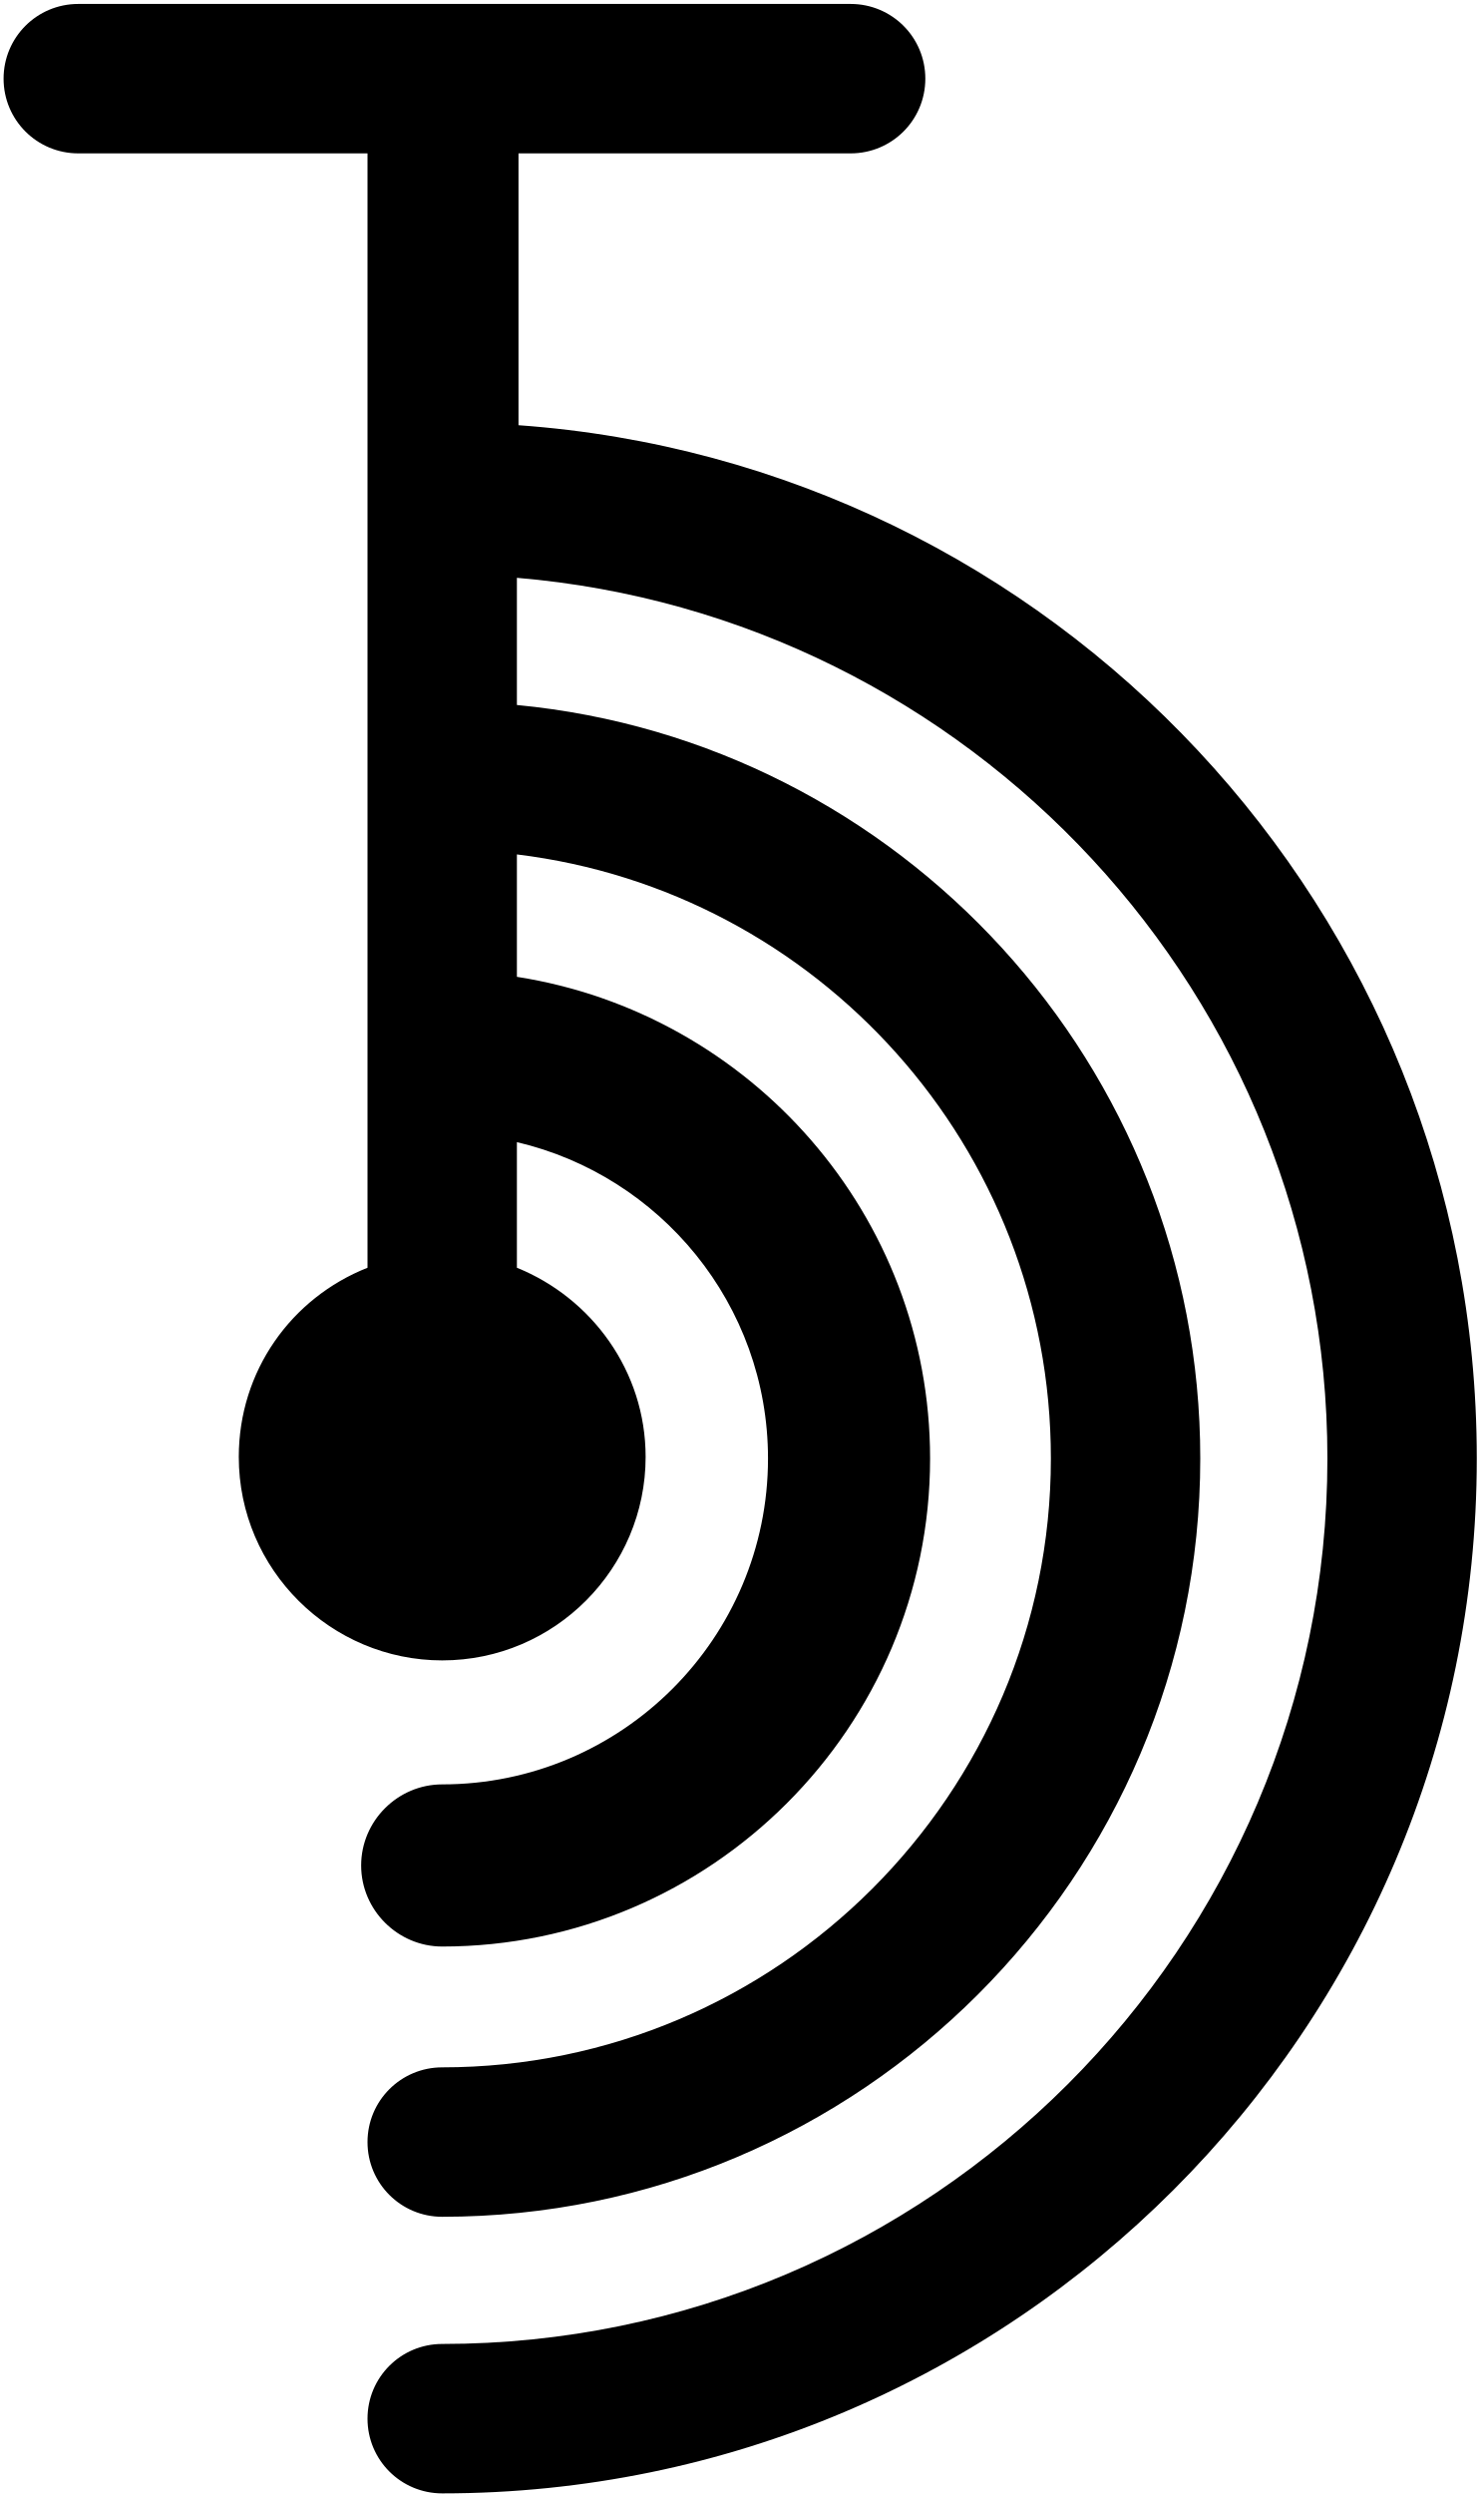
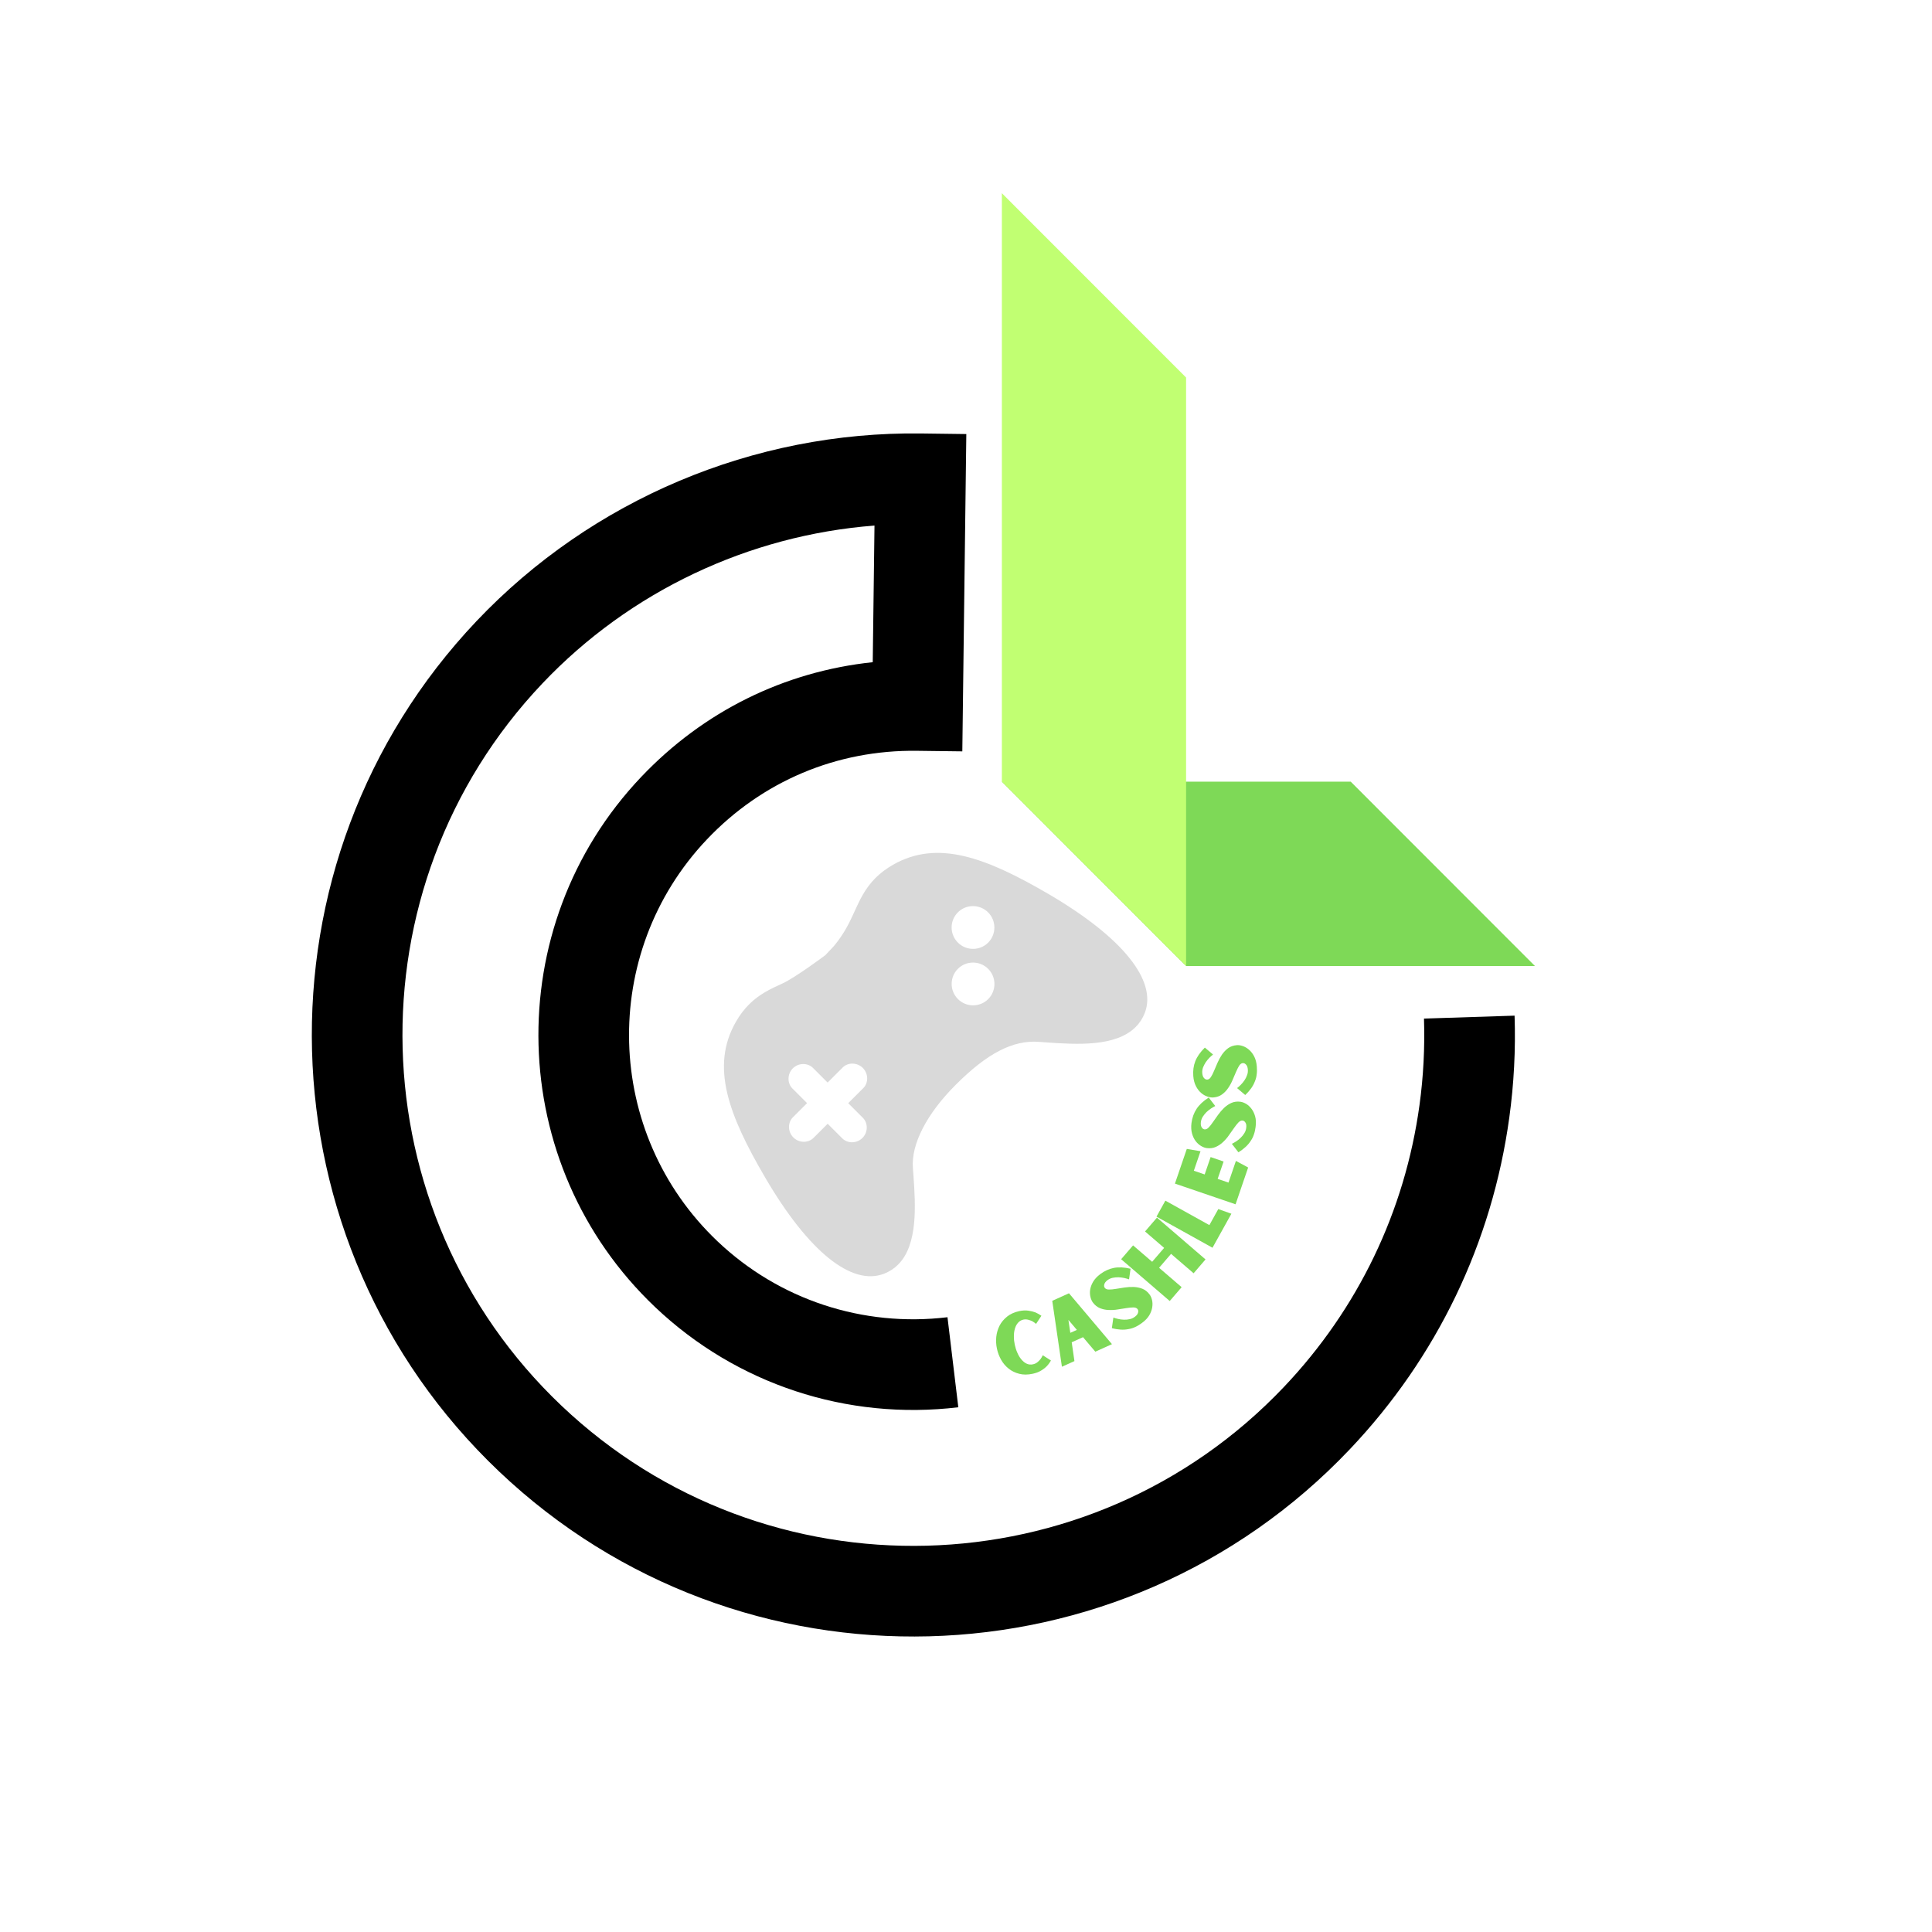
- <svg xmlns="http://www.w3.org/2000/svg" width="188" height="316" viewBox="0 0 188 316" fill="none">
-   <path d="M65.714 53.876V19.433H107.81C113.047 19.433 117.277 15.204 117.277 9.967C117.277 4.73 113.047 0.5 107.81 0.5H9.921C4.684 0.5 0.454 4.73 0.454 9.967C0.454 15.204 4.684 19.433 9.921 19.433H46.579V129.005V132.631V137.062V160.628C36.911 164.455 30.264 173.72 30.264 184.597C30.264 198.898 41.946 210.379 56.046 210.379C70.346 210.379 81.827 198.696 81.827 184.597C81.827 173.72 74.979 164.455 65.512 160.628V144.716C83.64 148.946 97.337 165.261 97.337 184.798C97.337 207.559 78.806 226.089 56.046 226.089C50.406 226.089 45.773 230.722 45.773 236.362C45.773 242.001 50.406 246.634 56.046 246.634C90.085 246.634 117.881 218.838 117.881 184.798C117.881 153.981 95.121 128.401 65.512 123.768V108.259C103.581 112.892 133.189 145.32 133.189 184.798C133.189 227.298 98.545 261.942 56.046 261.942C50.809 261.942 46.579 266.172 46.579 271.408C46.579 276.645 50.809 280.875 56.046 280.875C109.019 280.875 152.123 237.772 152.123 184.798C152.123 135.048 114.054 93.958 65.512 89.326V73.212C122.917 78.046 168.236 126.185 168.236 184.798C168.236 246.634 117.881 296.989 56.046 296.989C50.809 296.989 46.579 301.218 46.579 306.455C46.579 311.692 50.809 315.922 56.046 315.922C128.355 315.922 187.169 257.108 187.169 184.798C187.169 115.309 133.391 58.71 65.714 53.876Z" fill="url(#paint0_linear_1_3)" />
+ <svg xmlns="http://www.w3.org/2000/svg" width="500" zoomAndPan="magnify" viewBox="0 0 375 375" height="500" preserveAspectRatio="xMidYMid meet" version="1.0">
  <defs>
-     <linearGradient id="paint0_linear_1_3" x1="0.454" y1="158.211" x2="187.169" y2="158.211" gradientUnits="userSpaceOnUse">
-       <stop offset="0.292" stopColor="#4A9CD5" />
-       <stop offset="1" stopColor="#224192" />
-     </linearGradient>
+     <g />
+     <clipPath id="07f38b7fff">
+       <path d="M 60 84 L 295 84 L 295 318 L 60 318 Z M 60 84 " clip-rule="nonzero" />
+     </clipPath>
+     <clipPath id="c4a39a11b7">
+       <path d="M 12.008 205.098 L 155.516 53.844 L 325.27 214.902 L 181.762 366.156 Z M 12.008 205.098 " clip-rule="nonzero" />
+     </clipPath>
+     <clipPath id="0442435a2a">
+       <path d="M 12.008 205.098 L 155.516 53.844 L 325.27 214.902 L 181.762 366.156 Z M 12.008 205.098 " clip-rule="nonzero" />
+     </clipPath>
+     <clipPath id="f39042041d">
+       <path d="M 12.008 205.098 L 155.516 53.844 L 325.27 214.902 L 181.762 366.156 Z M 12.008 205.098 " clip-rule="nonzero" />
+     </clipPath>
+     <clipPath id="e1203b41ad">
+       <path d="M 194.441 151 L 297.941 151 L 297.941 187.5 L 194.441 187.5 Z M 194.441 151 " clip-rule="nonzero" />
+     </clipPath>
+     <clipPath id="1430e98b09">
+       <path d="M 194.441 37.5 L 231 37.5 L 231 187.5 L 194.441 187.5 Z M 194.441 37.5 " clip-rule="nonzero" />
+     </clipPath>
+     <clipPath id="94d27f604f">
+       <path d="M 140 165 L 223 165 L 223 248 L 140 248 Z M 140 165 " clip-rule="nonzero" />
+     </clipPath>
+     <clipPath id="3144638e9c">
+       <path d="M 127.168 213.188 L 188.156 152.199 L 227.934 191.973 L 166.945 252.961 Z M 127.168 213.188 " clip-rule="nonzero" />
+     </clipPath>
+     <clipPath id="e20bd70c7f">
+       <path d="M 127.168 213.188 L 188.156 152.199 L 227.934 191.973 L 166.945 252.961 Z M 127.168 213.188 " clip-rule="nonzero" />
+     </clipPath>
  </defs>
+   <g clip-path="url(#07f38b7fff)">
+     <g clip-path="url(#c4a39a11b7)">
+       <g clip-path="url(#0442435a2a)">
+         <g clip-path="url(#f39042041d)">
+           <path fill="#000000" d="M 261.996 281.305 C 217.676 328.02 143.609 329.957 96.887 285.625 C 50.164 241.297 48.207 167.23 92.527 120.52 C 114.867 96.977 146.301 83.715 178.766 84.137 L 187.562 84.25 L 186.785 145.84 L 177.98 145.73 C 162.406 145.527 147.93 151.633 137.219 162.922 C 116.273 185 117.199 220 139.277 240.945 C 151.219 252.277 167.488 257.645 183.906 255.672 L 186.008 273.148 C 164.371 275.742 142.922 268.66 127.164 253.711 C 98.047 226.082 96.828 179.922 124.449 150.809 C 136.535 138.07 152.25 130.336 169.398 128.531 L 169.738 102.012 C 145.348 103.883 122.242 114.773 105.297 132.637 C 67.656 172.309 69.316 235.207 108.996 272.859 C 148.68 310.508 211.586 308.863 249.227 269.191 C 263.594 254.043 272.691 235.129 275.523 214.496 C 276.285 208.969 276.574 203.324 276.395 197.707 L 293.98 197.137 C 294.199 203.738 293.855 210.387 292.957 216.895 C 289.625 241.195 278.918 263.469 261.996 281.305 " fill-opacity="1" fill-rule="nonzero" />
+         </g>
+       </g>
+     </g>
+   </g>
+   <g clip-path="url(#e1203b41ad)">
+     <path fill="#7ed957" d="M 297.926 187.496 L 230.219 187.496 L 194.461 151.715 L 262.168 151.715 Z M 297.926 187.496 " fill-opacity="1" fill-rule="evenodd" />
+   </g>
+   <g clip-path="url(#1430e98b09)">
+     <path fill="#c1ff72" d="M 230.219 73.277 L 230.219 187.496 L 194.461 151.715 L 194.461 37.5 Z M 230.219 73.277 " fill-opacity="1" fill-rule="evenodd" />
+   </g>
+   <g clip-path="url(#94d27f604f)">
+     <g clip-path="url(#3144638e9c)">
+       <g clip-path="url(#e20bd70c7f)">
+         <path fill="#d9d9d9" d="M 203.641 173.602 C 191.324 166.395 181.957 162.918 173.332 167.852 C 172.016 168.609 170.902 169.445 169.934 170.414 C 167.887 172.461 166.859 174.727 165.859 176.918 C 164.945 178.938 163.906 181.18 161.844 183.652 L 160.195 185.398 C 160.203 185.406 154.324 189.781 151.871 190.895 C 149.688 191.887 147.43 192.914 145.391 194.949 C 144.418 195.922 143.578 197.035 142.828 198.355 C 137.887 206.988 141.363 216.352 148.578 228.66 C 156.93 242.926 165.328 249.688 171.617 247.219 C 172.645 246.816 173.551 246.227 174.32 245.461 C 178.215 241.566 177.691 233.883 177.309 228.27 L 177.195 226.73 C 176.828 222.098 179.863 216.195 185.52 210.543 C 191.668 204.395 196.66 201.828 201.707 202.227 L 203.246 202.34 C 208.855 202.723 216.531 203.242 220.43 199.344 C 221.199 198.574 221.789 197.668 222.188 196.648 C 224.656 190.359 217.895 181.961 203.641 173.602 Z M 167.566 211.203 L 164.641 214.125 L 167.48 216.965 C 168.52 218.004 168.484 219.797 167.402 220.875 C 166.32 221.961 164.527 221.996 163.488 220.957 L 160.648 218.121 L 157.902 220.867 C 156.867 221.902 155.074 221.863 153.988 220.777 C 152.902 219.691 152.863 217.898 153.902 216.863 L 156.648 214.117 L 153.809 211.277 C 152.77 210.238 152.805 208.445 153.887 207.363 C 154.969 206.281 156.762 206.246 157.801 207.285 L 160.641 210.125 L 163.562 207.199 C 164.598 206.164 166.391 206.203 167.477 207.289 C 168.562 208.375 168.602 210.168 167.566 211.203 Z M 191.809 193.922 C 190.191 195.543 187.555 195.539 185.934 193.918 C 184.312 192.297 184.312 189.66 185.93 188.043 C 187.547 186.426 190.18 186.43 191.801 188.051 C 193.422 189.672 193.426 192.305 191.809 193.922 Z M 191.801 182.965 C 190.18 184.582 187.547 184.578 185.926 182.957 C 184.305 181.336 184.305 178.703 185.922 177.086 C 187.535 175.469 190.172 175.473 191.793 177.09 C 193.414 178.711 193.414 181.348 191.801 182.965 Z M 191.801 182.965 " fill-opacity="1" fill-rule="nonzero" />
+       </g>
+     </g>
+   </g>
+   <g fill="#7ed957" fill-opacity="1">
+     <g transform="translate(194.2998, 267.9552)">
+       <g>
+         <path d="M 6.199 -3.145 C 5.77 -3.051 5.363 -3.086 4.977 -3.266 C 4.594 -3.441 4.258 -3.719 3.953 -4.086 C 3.652 -4.438 3.387 -4.867 3.172 -5.379 C 2.949 -5.867 2.785 -6.387 2.668 -6.938 C 2.555 -7.465 2.492 -8.008 2.496 -8.547 C 2.488 -9.082 2.555 -9.582 2.684 -10.043 C 2.812 -10.488 3.008 -10.879 3.285 -11.195 C 3.566 -11.516 3.918 -11.73 4.352 -11.824 C 4.664 -11.891 4.98 -11.871 5.277 -11.793 C 5.57 -11.719 5.832 -11.617 6.066 -11.512 C 6.324 -11.359 6.566 -11.184 6.801 -10.992 L 7.836 -12.566 C 7.484 -12.82 7.094 -13.031 6.672 -13.219 C 6.293 -13.363 5.855 -13.48 5.316 -13.555 C 4.781 -13.633 4.195 -13.609 3.547 -13.473 C 2.602 -13.27 1.812 -12.91 1.188 -12.414 C 0.566 -11.918 0.066 -11.324 -0.277 -10.664 C -0.617 -9.984 -0.844 -9.258 -0.922 -8.477 C -1 -7.699 -0.957 -6.926 -0.793 -6.164 C -0.629 -5.398 -0.355 -4.68 0.031 -3.996 C 0.422 -3.316 0.902 -2.762 1.488 -2.297 C 2.074 -1.828 2.77 -1.492 3.559 -1.297 C 4.328 -1.098 5.195 -1.105 6.141 -1.309 C 6.789 -1.445 7.332 -1.648 7.793 -1.938 C 8.254 -2.211 8.609 -2.496 8.895 -2.797 C 9.207 -3.125 9.473 -3.492 9.684 -3.887 L 8.098 -4.902 C 7.969 -4.613 7.816 -4.355 7.641 -4.125 C 7.477 -3.918 7.273 -3.719 7.039 -3.531 C 6.801 -3.34 6.516 -3.211 6.199 -3.145 Z M 6.199 -3.145 " />
+       </g>
+     </g>
+   </g>
+   <g fill="#7ed957" fill-opacity="1">
+     <g transform="translate(205.8082, 265.4217)">
+       <g>
+         <path d="M 4.406 -5.875 L 6.789 -3.062 L 10.023 -4.52 L 1.68 -14.398 L -1.566 -12.934 L 0.309 -0.141 L 2.738 -1.234 L 2.211 -4.887 Z M 3.211 -7.289 L 1.941 -6.719 L 1.57 -9.23 Z M 3.211 -7.289 " />
+       </g>
+     </g>
+   </g>
+   <g fill="#7ed957" fill-opacity="1">
+     <g transform="translate(216.9868, 260.2373)">
+       <g>
+         <path d="M 3.816 -6.137 C 3.957 -5.945 3.984 -5.711 3.906 -5.445 C 3.84 -5.164 3.633 -4.902 3.277 -4.641 C 2.977 -4.418 2.637 -4.25 2.266 -4.188 C 1.902 -4.105 1.531 -4.066 1.156 -4.086 C 0.77 -4.094 0.414 -4.148 0.062 -4.227 C -0.289 -4.301 -0.617 -4.398 -0.879 -4.5 L -1.176 -2.445 C -0.543 -2.277 0.023 -2.191 0.555 -2.16 C 1.082 -2.129 1.586 -2.164 2.062 -2.262 C 2.535 -2.34 2.98 -2.477 3.41 -2.691 C 3.855 -2.895 4.27 -3.16 4.691 -3.473 C 5.32 -3.934 5.781 -4.426 6.09 -4.949 C 6.398 -5.473 6.586 -5.992 6.664 -6.512 C 6.738 -7.012 6.727 -7.484 6.617 -7.914 C 6.512 -8.344 6.359 -8.691 6.156 -8.965 C 5.766 -9.5 5.297 -9.871 4.762 -10.086 C 4.223 -10.301 3.656 -10.406 3.066 -10.438 C 2.461 -10.453 1.875 -10.418 1.266 -10.328 C 0.668 -10.223 0.109 -10.148 -0.398 -10.066 C -0.922 -9.977 -1.352 -9.934 -1.738 -9.941 C -2.117 -9.938 -2.391 -10.051 -2.551 -10.27 C -2.684 -10.445 -2.723 -10.672 -2.641 -10.961 C -2.566 -11.23 -2.355 -11.512 -2 -11.777 C -1.699 -11.996 -1.363 -12.141 -1 -12.219 C -0.625 -12.285 -0.254 -12.328 0.133 -12.316 C 0.504 -12.297 0.875 -12.254 1.227 -12.18 C 1.578 -12.102 1.883 -12.008 2.16 -11.918 L 2.453 -13.973 C 1.223 -14.266 0.152 -14.316 -0.773 -14.141 C -1.695 -13.961 -2.582 -13.562 -3.414 -12.945 C -4.039 -12.48 -4.504 -11.969 -4.816 -11.445 C -5.125 -10.922 -5.309 -10.402 -5.387 -9.902 C -5.465 -9.383 -5.434 -8.918 -5.328 -8.488 C -5.223 -8.059 -5.07 -7.711 -4.879 -7.449 C -4.477 -6.906 -4.008 -6.531 -3.473 -6.316 C -2.934 -6.105 -2.379 -5.984 -1.777 -5.969 C -1.188 -5.941 -0.598 -5.973 0 -6.078 C 0.609 -6.168 1.156 -6.258 1.664 -6.34 C 2.172 -6.422 2.629 -6.461 3.004 -6.465 C 3.391 -6.457 3.656 -6.355 3.816 -6.137 Z M 3.816 -6.137 " />
+       </g>
+     </g>
+   </g>
+   <g fill="#7ed957" fill-opacity="1">
+     <g transform="translate(226.4874, 253.1717)">
+       <g>
+         <path d="M -1.922 -16.832 L -4.234 -14.145 L -0.531 -10.957 L -2.855 -8.258 L -6.559 -11.445 L -8.875 -8.758 L 0.555 -0.645 L 2.867 -3.332 L -1.508 -7.094 L 0.816 -9.797 L 5.191 -6.031 L 7.504 -8.719 Z M -1.922 -16.832 " />
+       </g>
+     </g>
+   </g>
+   <g fill="#7ed957" fill-opacity="1">
+     <g transform="translate(234.9354, 242.9289)">
+       <g>
+         <path d="M 4.078 -7.344 L 1.535 -8.25 L -0.195 -5.137 L -8.738 -9.883 L -10.461 -6.781 L 0.41 -0.742 Z M 4.078 -7.344 " />
+       </g>
+     </g>
+   </g>
+   <g fill="#7ed957" fill-opacity="1">
+     <g transform="translate(239.5511, 234.5595)">
+       <g>
+         <path d="M 0.34 -9.227 L -1.098 -5.02 L -3.203 -5.738 L -2.051 -9.109 L -4.57 -9.973 L -5.723 -6.602 L -7.828 -7.32 L -6.531 -11.109 L -9.195 -11.555 L -11.496 -4.824 L 0.273 -0.805 L 2.715 -7.949 Z M 0.34 -9.227 " />
+       </g>
+     </g>
+   </g>
+   <g fill="#7ed957" fill-opacity="1">
+     <g transform="translate(242.9469, 224.512)">
+       <g>
+         <path d="M -1.758 -7.012 C -1.523 -6.98 -1.336 -6.836 -1.195 -6.594 C -1.039 -6.352 -1 -6.02 -1.059 -5.582 C -1.105 -5.215 -1.223 -4.852 -1.434 -4.539 C -1.633 -4.223 -1.859 -3.926 -2.133 -3.672 C -2.406 -3.398 -2.695 -3.18 -2.992 -2.98 C -3.293 -2.781 -3.59 -2.617 -3.844 -2.496 L -2.574 -0.855 C -2.016 -1.191 -1.559 -1.543 -1.168 -1.902 C -0.777 -2.262 -0.453 -2.645 -0.195 -3.055 C 0.082 -3.445 0.289 -3.863 0.438 -4.324 C 0.602 -4.781 0.699 -5.266 0.766 -5.785 C 0.871 -6.559 0.84 -7.23 0.676 -7.816 C 0.516 -8.402 0.273 -8.898 -0.047 -9.316 C -0.355 -9.719 -0.707 -10.039 -1.086 -10.262 C -1.469 -10.48 -1.828 -10.613 -2.164 -10.66 C -2.82 -10.746 -3.41 -10.672 -3.941 -10.434 C -4.469 -10.195 -4.941 -9.863 -5.371 -9.457 C -5.801 -9.035 -6.188 -8.59 -6.543 -8.09 C -6.883 -7.59 -7.219 -7.137 -7.516 -6.715 C -7.812 -6.273 -8.078 -5.934 -8.355 -5.66 C -8.613 -5.387 -8.887 -5.27 -9.156 -5.305 C -9.375 -5.332 -9.562 -5.461 -9.715 -5.723 C -9.855 -5.961 -9.914 -6.312 -9.855 -6.75 C -9.805 -7.121 -9.676 -7.461 -9.477 -7.777 C -9.266 -8.094 -9.039 -8.387 -8.762 -8.66 C -8.488 -8.914 -8.199 -9.148 -7.902 -9.348 C -7.602 -9.547 -7.324 -9.699 -7.066 -9.836 L -8.336 -11.477 C -9.402 -10.797 -10.184 -10.062 -10.699 -9.273 C -11.215 -8.488 -11.543 -7.574 -11.68 -6.547 C -11.781 -5.773 -11.734 -5.082 -11.574 -4.496 C -11.41 -3.91 -11.168 -3.414 -10.863 -3.016 C -10.543 -2.598 -10.188 -2.293 -9.809 -2.07 C -9.426 -1.848 -9.066 -1.715 -8.746 -1.672 C -8.074 -1.586 -7.48 -1.66 -6.953 -1.898 C -6.426 -2.137 -5.957 -2.449 -5.523 -2.871 C -5.094 -3.277 -4.711 -3.723 -4.371 -4.227 C -4.012 -4.727 -3.695 -5.18 -3.398 -5.602 C -3.105 -6.027 -2.816 -6.383 -2.559 -6.656 C -2.281 -6.926 -2.027 -7.047 -1.758 -7.012 Z M -1.758 -7.012 " />
+       </g>
+     </g>
+   </g>
+   <g fill="#7ed957" fill-opacity="1">
+     <g transform="translate(244.3922, 212.8454)">
+       <g>
+         <path d="M -3.168 -6.496 C -2.934 -6.516 -2.719 -6.41 -2.535 -6.203 C -2.332 -6 -2.223 -5.684 -2.188 -5.242 C -2.16 -4.871 -2.199 -4.496 -2.344 -4.145 C -2.469 -3.793 -2.629 -3.457 -2.844 -3.152 C -3.059 -2.828 -3.293 -2.555 -3.547 -2.297 C -3.797 -2.039 -4.055 -1.816 -4.277 -1.648 L -2.695 -0.305 C -2.219 -0.75 -1.844 -1.188 -1.535 -1.617 C -1.23 -2.051 -0.992 -2.492 -0.82 -2.949 C -0.633 -3.391 -0.516 -3.84 -0.469 -4.32 C -0.402 -4.801 -0.406 -5.297 -0.445 -5.82 C -0.504 -6.598 -0.676 -7.25 -0.953 -7.789 C -1.234 -8.328 -1.574 -8.762 -1.973 -9.105 C -2.355 -9.434 -2.766 -9.676 -3.184 -9.812 C -3.605 -9.953 -3.98 -10.008 -4.32 -9.98 C -4.98 -9.93 -5.543 -9.734 -6.012 -9.395 C -6.48 -9.051 -6.871 -8.629 -7.211 -8.145 C -7.547 -7.641 -7.828 -7.125 -8.074 -6.562 C -8.305 -6 -8.539 -5.488 -8.738 -5.016 C -8.941 -4.523 -9.133 -4.133 -9.344 -3.812 C -9.543 -3.488 -9.785 -3.316 -10.055 -3.297 C -10.273 -3.281 -10.484 -3.367 -10.688 -3.59 C -10.875 -3.797 -11.004 -4.125 -11.035 -4.566 C -11.066 -4.938 -11.008 -5.301 -10.883 -5.652 C -10.738 -6.004 -10.578 -6.336 -10.363 -6.66 C -10.148 -6.965 -9.914 -7.258 -9.664 -7.516 C -9.41 -7.77 -9.172 -7.977 -8.945 -8.164 L -10.531 -9.508 C -11.434 -8.621 -12.047 -7.738 -12.387 -6.863 C -12.727 -5.984 -12.859 -5.023 -12.777 -3.992 C -12.719 -3.211 -12.531 -2.547 -12.254 -2.008 C -11.973 -1.465 -11.633 -1.031 -11.25 -0.703 C -10.852 -0.359 -10.441 -0.137 -10.023 0 C -9.605 0.141 -9.227 0.195 -8.902 0.172 C -8.227 0.121 -7.664 -0.078 -7.195 -0.418 C -6.73 -0.762 -6.336 -1.164 -6 -1.668 C -5.66 -2.152 -5.379 -2.668 -5.148 -3.23 C -4.902 -3.793 -4.688 -4.305 -4.484 -4.777 C -4.281 -5.254 -4.074 -5.66 -3.879 -5.984 C -3.664 -6.305 -3.441 -6.477 -3.168 -6.496 Z M -3.168 -6.496 " />
+       </g>
+     </g>
+   </g>
</svg>
